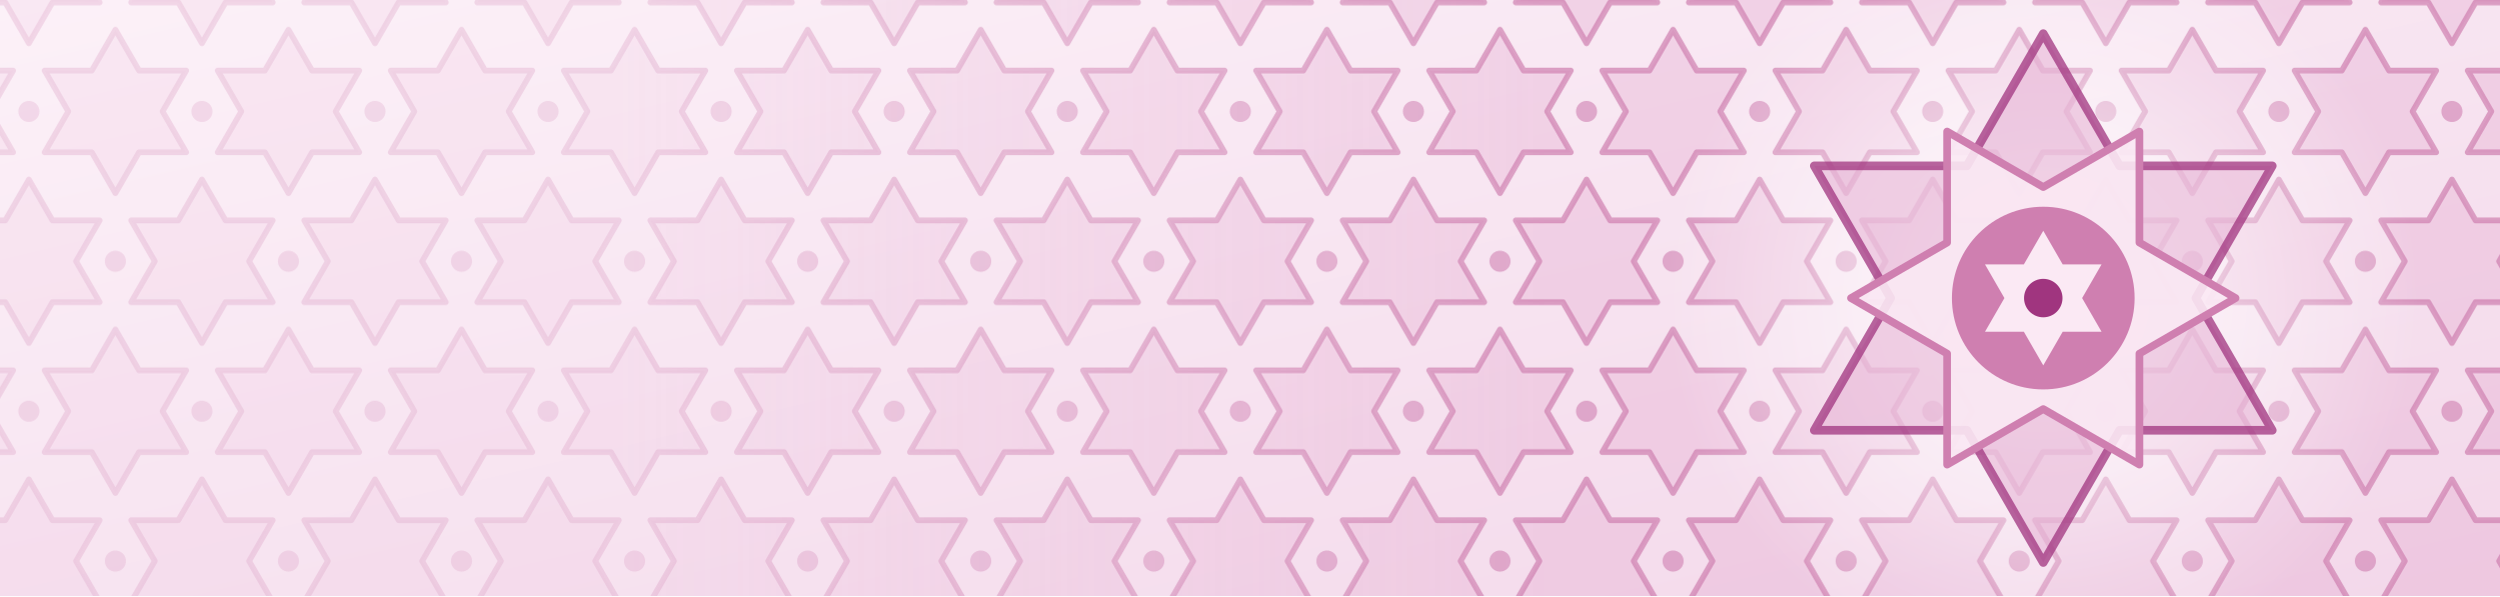
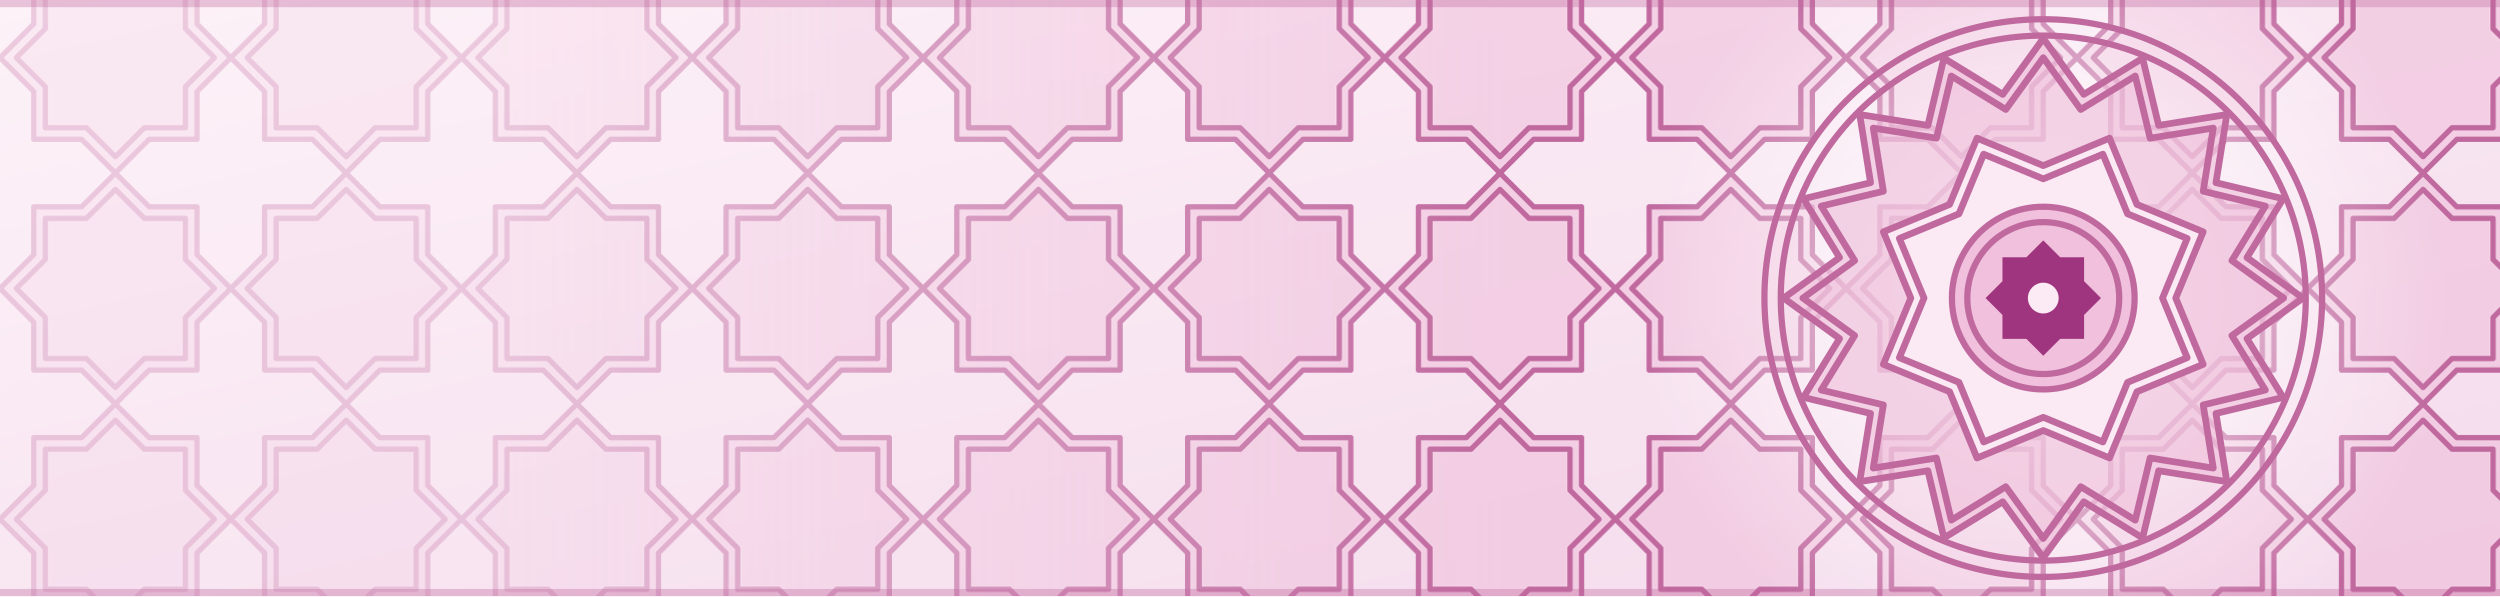
<svg xmlns="http://www.w3.org/2000/svg" viewBox="0 0 520 124" width="520" height="124" preserveAspectRatio="xMaxYMax slice">
  <defs>
    <linearGradient id="bg-social" x1="0" y1="0" x2="1" y2="1">
-       <stop offset="0" stop-color="#fcf1f8" />
-       <stop offset="1" stop-color="#f3d8ea" />
+       <stop offset="0" stop-color="#fdf2f8" />
+       <stop offset="1" stop-color="#f4dbec" />
    </linearGradient>
    <linearGradient id="fg-social" x1="0" y1="0" x2="1" y2="0">
-       <stop offset=".25" stop-color="#555" />
-       <stop offset=".62" stop-color="#fff" />
+       <stop offset=".2" stop-color="#4a4a4a" />
+       <stop offset=".6" stop-color="#fff" />
    </linearGradient>
    <mask id="mk-social">
      <rect width="520" height="124" fill="url(#fg-social)" />
    </mask>
-     <pattern id="pt-social" width="36" height="62.354" patternUnits="userSpaceOnUse" patternTransform="translate(6 -8)">
-       <path d="M0.00 -17.00L4.91 -8.50L14.72 -8.50L9.81 0.00L14.72 8.50L4.91 8.50L0.00 17.00L-4.91 8.50L-14.72 8.50L-9.81 0.00L-14.72 -8.50L-4.91 -8.50Z" fill="#e6b0d3" fill-opacity=".4" stroke="#cf7fb0" stroke-opacity=".7" stroke-width="1.2" stroke-linejoin="round" />
-       <path d="M36.00 -17.00L40.91 -8.50L50.72 -8.50L45.81 0.00L50.72 8.50L40.91 8.50L36.00 17.00L31.09 8.50L21.28 8.50L26.19 0.00L21.28 -8.50L31.09 -8.50Z" fill="#e6b0d3" fill-opacity=".4" stroke="#cf7fb0" stroke-opacity=".7" stroke-width="1.2" stroke-linejoin="round" />
-       <path d="M0.00 45.35L4.91 53.85L14.72 53.85L9.81 62.35L14.72 70.85L4.91 70.85L0.00 79.35L-4.91 70.85L-14.72 70.85L-9.81 62.35L-14.72 53.85L-4.91 53.85Z" fill="#e6b0d3" fill-opacity=".4" stroke="#cf7fb0" stroke-opacity=".7" stroke-width="1.2" stroke-linejoin="round" />
-       <path d="M36.00 45.35L40.91 53.85L50.72 53.85L45.81 62.35L50.72 70.85L40.91 70.85L36.00 79.35L31.09 70.85L21.28 70.85L26.19 62.35L21.28 53.85L31.09 53.85Z" fill="#e6b0d3" fill-opacity=".4" stroke="#cf7fb0" stroke-opacity=".7" stroke-width="1.2" stroke-linejoin="round" />
-       <path d="M18.00 14.18L22.91 22.68L32.72 22.68L27.81 31.18L32.72 39.68L22.91 39.68L18.00 48.18L13.09 39.68L3.28 39.68L8.19 31.18L3.28 22.68L13.09 22.68Z" fill="#e6b0d3" fill-opacity=".4" stroke="#cf7fb0" stroke-opacity=".7" stroke-width="1.2" stroke-linejoin="round" />
-       <circle cx="18.00" cy="0.00" r="2.2" fill="#cf7fb0" fill-opacity=".6" />
-       <circle cx="0.00" cy="31.18" r="2.2" fill="#cf7fb0" fill-opacity=".6" />
-       <circle cx="36.00" cy="31.18" r="2.2" fill="#cf7fb0" fill-opacity=".6" />
-       <circle cx="18.00" cy="62.35" r="2.2" fill="#cf7fb0" fill-opacity=".6" />
+     <pattern id="pt-social" width="48" height="48" patternUnits="userSpaceOnUse" patternTransform="translate(24 12)">
+       <path d="M0.00 -24.00L7.03 -16.97L16.97 -16.97L16.97 -7.03L24.00 0.00L16.97 7.03L16.97 16.97L7.03 16.97L0.00 24.00L-7.03 16.97L-16.97 16.97L-16.97 7.03L-24.00 0.00L-16.97 -7.03L-16.97 -16.97L-7.03 -16.97Z" fill="#efbcd9" fill-opacity="0.55" stroke="none" />
+       <path d="M0.00 -24.00L7.03 -16.97L16.97 -16.97L16.97 -7.03L24.00 0.00L16.97 7.03L16.97 16.97L7.03 16.97L0.00 24.00L-7.03 16.97L-16.97 16.97L-16.97 7.03L-24.00 0.00L-16.97 -7.03L-16.97 -16.97L-7.03 -16.97Z" fill="none" stroke="#c0699f" stroke-width="1.1" stroke-linejoin="round" />
+       <path d="M0.00 -20.60L6.03 -14.57L14.57 -14.57L14.57 -6.03L20.60 0.00L14.57 6.03L14.57 14.57L6.03 14.57L0.00 20.60L-6.03 14.57L-14.57 14.57L-14.57 6.03L-20.60 0.00L-14.57 -6.03L-14.57 -14.57L-6.03 -14.57Z" fill="none" stroke="#c0699f" stroke-width="1.1" stroke-linejoin="round" />
+       <path d="M0.00 24.00L7.03 31.03L16.97 31.03L16.97 40.97L24.00 48.00L16.97 55.03L16.97 64.97L7.03 64.97L0.00 72.00L-7.03 64.97L-16.97 64.97L-16.97 55.03L-24.00 48.00L-16.97 40.97L-16.97 31.03L-7.03 31.03Z" fill="#efbcd9" fill-opacity="0.55" stroke="none" />
+       <path d="M0.00 24.00L7.03 31.03L16.97 31.03L16.97 40.97L24.00 48.00L16.97 55.03L16.97 64.97L7.03 64.97L0.00 72.00L-7.03 64.97L-16.97 64.97L-16.97 55.03L-24.00 48.00L-16.97 40.97L-16.97 31.03L-7.03 31.03Z" fill="none" stroke="#c0699f" stroke-width="1.1" stroke-linejoin="round" />
+       <path d="M0.00 27.40L6.03 33.43L14.57 33.43L14.57 41.97L20.60 48.00L14.57 54.03L14.57 62.57L6.03 62.57L0.00 68.60L-6.03 62.57L-14.57 62.57L-14.57 54.03L-20.60 48.00L-14.57 41.97L-14.57 33.43L-6.03 33.43Z" fill="none" stroke="#c0699f" stroke-width="1.1" stroke-linejoin="round" />
+       <path d="M48.00 -24.00L55.03 -16.97L64.97 -16.97L64.97 -7.03L72.00 0.00L64.97 7.03L64.97 16.97L55.03 16.97L48.00 24.00L40.97 16.97L31.03 16.97L31.03 7.03L24.00 0.00L31.03 -7.03L31.03 -16.97L40.97 -16.97Z" fill="#efbcd9" fill-opacity="0.55" stroke="none" />
+       <path d="M48.00 -24.00L55.03 -16.97L64.97 -16.97L64.97 -7.03L72.00 0.00L64.97 7.03L64.97 16.97L55.03 16.97L48.00 24.00L40.97 16.97L31.03 16.97L31.03 7.03L24.00 0.00L31.03 -7.03L31.03 -16.97L40.97 -16.97Z" fill="none" stroke="#c0699f" stroke-width="1.1" stroke-linejoin="round" />
+       <path d="M48.00 -20.60L54.03 -14.57L62.57 -14.57L62.57 -6.03L68.60 0.00L62.57 6.03L62.57 14.57L54.03 14.57L48.00 20.60L41.97 14.57L33.43 14.57L33.43 6.03L27.40 0.00L33.43 -6.03L33.43 -14.57L41.97 -14.57Z" fill="none" stroke="#c0699f" stroke-width="1.1" stroke-linejoin="round" />
+       <path d="M48.00 24.00L55.03 31.03L64.97 31.03L64.97 40.97L72.00 48.00L64.97 55.03L64.97 64.97L55.03 64.97L48.00 72.00L40.97 64.97L31.03 64.97L31.03 55.03L24.00 48.00L31.03 40.97L31.03 31.03L40.97 31.03Z" fill="#efbcd9" fill-opacity="0.55" stroke="none" />
+       <path d="M48.00 24.00L55.03 31.03L64.97 31.03L64.97 40.97L72.00 48.00L64.97 55.03L64.97 64.97L55.03 64.97L48.00 72.00L40.97 64.97L31.03 64.97L31.03 55.03L24.00 48.00L31.03 40.97L31.03 31.03L40.97 31.03Z" fill="none" stroke="#c0699f" stroke-width="1.1" stroke-linejoin="round" />
+       <path d="M48.00 27.40L54.03 33.43L62.57 33.43L62.57 41.97L68.60 48.00L62.57 54.03L62.57 62.57L54.03 62.57L48.00 68.60L41.97 62.57L33.43 62.57L33.43 54.03L27.40 48.00L33.43 41.97L33.43 33.43L41.97 33.43Z" fill="none" stroke="#c0699f" stroke-width="1.1" stroke-linejoin="round" />
    </pattern>
    <radialGradient id="gl-social" cx="50%" cy="50%" r="50%">
-       <stop offset="0" stop-color="#fff" stop-opacity=".85" />
+       <stop offset="0" stop-color="#fff" stop-opacity=".9" />
      <stop offset="1" stop-color="#fff" stop-opacity="0" />
    </radialGradient>
  </defs>
  <rect width="520" height="124" fill="url(#bg-social)" />
  <rect width="520" height="124" fill="url(#pt-social)" mask="url(#mk-social)" />
-   <circle cx="425" cy="62" r="78" fill="url(#gl-social)" />
-   <path d="M425.00 7.00L440.88 34.50L472.63 34.50L456.75 62.00L472.63 89.50L440.88 89.50L425.00 117.00L409.12 89.50L377.37 89.50L393.25 62.00L377.37 34.50L409.12 34.50Z" fill="#e6b0d3" fill-opacity=".55" stroke="#a0357f" stroke-opacity=".75" stroke-width="1.8" stroke-linejoin="round" />
-   <path d="M445.00 27.36L445.00 50.45L465.00 62.00L445.00 73.55L445.00 96.64L425.00 85.09L405.00 96.64L405.00 73.55L385.00 62.00L405.00 50.45L405.00 27.36L425.00 38.91Z" fill="#fbe9f4" fill-opacity=".9" stroke="#cf7fb0" stroke-width="1.6" stroke-linejoin="round" />
-   <circle cx="425" cy="62" r="19" fill="#cf7fb0" />
-   <path d="M425.00 48.00L429.04 55.00L437.12 55.00L433.08 62.00L437.12 69.00L429.04 69.00L425.00 76.00L420.96 69.00L412.88 69.00L416.92 62.00L412.88 55.00L420.96 55.00Z" fill="#fbe9f4" />
-   <circle cx="425" cy="62" r="4" fill="#a0357f" />
+   <circle cx="425" cy="62" r="84" fill="url(#gl-social)" />
+   <path d="M367 62a58 58 0 1 0 116 0a58 58 0 1 0 -116 0Z" fill="none" stroke="#c0699f" stroke-width="1.3" stroke-linejoin="round" />
+   <path d="M370.4 62a54.6 54.6 0 1 0 109.2 0a54.6 54.6 0 1 0 -109.2 0Z" fill="none" stroke="#c0699f" stroke-width="1.3" stroke-linejoin="round" />
+   <path d="M425.00 8.00L433.43 19.63L445.66 12.11L449.00 26.08L463.18 23.82L460.92 38.00L474.89 41.34L467.37 53.57L479.00 62.00L467.37 70.43L474.89 82.66L460.92 86.00L463.18 100.18L449.00 97.92L445.66 111.89L433.43 104.37L425.00 116.00L416.57 104.37L404.34 111.89L401.00 97.92L386.82 100.18L389.08 86.00L375.11 82.66L382.63 70.43L371.00 62.00L382.63 53.57L375.11 41.34L389.08 38.00L386.82 23.82L401.00 26.08L404.34 12.11L416.57 19.63Z" fill="#efbcd9" fill-opacity="0.6" stroke="none" />
+   <path d="M425.00 8.00L433.43 19.63L445.66 12.11L449.00 26.08L463.18 23.82L460.92 38.00L474.89 41.34L467.37 53.57L479.00 62.00L467.37 70.43L474.89 82.66L460.92 86.00L463.18 100.18L449.00 97.92L445.66 111.89L433.43 104.37L425.00 116.00L416.57 104.37L404.34 111.89L401.00 97.92L386.82 100.18L389.08 86.00L375.11 82.66L382.63 70.43L371.00 62.00L382.63 53.57L375.11 41.34L389.08 38.00L386.82 23.82L401.00 26.08L404.34 12.11L416.57 19.63Z" fill="none" stroke="#c0699f" stroke-width="1.4" stroke-linejoin="round" />
+   <path d="M425.00 12.00L432.80 22.77L444.13 15.81L447.22 28.74L460.36 26.64L458.26 39.78L471.19 42.87L464.23 54.20L475.00 62.00L464.23 69.80L471.19 81.13L458.26 84.22L460.36 97.36L447.22 95.26L444.13 108.19L432.80 101.23L425.00 112.00L417.20 101.23L405.87 108.19L402.78 95.26L389.64 97.36L391.74 84.22L378.81 81.13L385.77 69.80L375.00 62.00L385.77 54.20L378.81 42.87L391.74 39.78L389.64 26.64L402.78 28.74L405.87 15.81L417.20 22.77Z" fill="none" stroke="#c0699f" stroke-width="1.4" stroke-linejoin="round" />
+   <path d="M438.78 28.74L444.48 42.52L458.26 48.22L452.55 62.00L458.26 75.78L444.48 81.48L438.78 95.26L425.00 89.55L411.22 95.26L405.52 81.48L391.74 75.78L397.45 62.00L391.74 48.22L405.52 42.52L411.22 28.74L425.00 34.45Z" fill="#fcebf5" fill-opacity="0.95" stroke="none" />
+   <path d="M438.78 28.74L444.48 42.52L458.26 48.22L452.55 62.00L458.26 75.78L444.48 81.48L438.78 95.26L425.00 89.55L411.22 95.26L405.52 81.48L391.74 75.78L397.45 62.00L391.74 48.22L405.52 42.52L411.22 28.74L425.00 34.45Z" fill="none" stroke="#c0699f" stroke-width="1.4" stroke-linejoin="round" />
+   <path d="M437.40 32.07L442.53 44.47L454.93 49.60L449.80 62.00L454.93 74.40L442.53 79.53L437.40 91.93L425.00 86.80L412.60 91.93L407.47 79.53L395.07 74.40L400.20 62.00L395.07 49.60L407.47 44.47L412.60 32.07L425.00 37.20Z" fill="none" stroke="#c0699f" stroke-width="1.4" stroke-linejoin="round" />
+   <path d="M406 62a19 19 0 1 0 38 0a19 19 0 1 0 -38 0Z" fill="#efbcd9" fill-opacity="0.9" stroke="none" />
+   <path d="M406 62a19 19 0 1 0 38 0a19 19 0 1 0 -38 0Z" fill="none" stroke="#c0699f" stroke-width="1.3" stroke-linejoin="round" />
+   <path d="M409.2 62a15.8 15.8 0 1 0 31.6 0a15.8 15.8 0 1 0 -31.6 0Z" fill="none" stroke="#c0699f" stroke-width="1.3" stroke-linejoin="round" />
+   <path d="M425.00 50.00L428.51 53.51L433.49 53.51L433.49 58.49L437.00 62.00L433.49 65.51L433.49 70.49L428.51 70.49L425.00 74.00L421.49 70.49L416.51 70.49L416.51 65.51L413.00 62.00L416.51 58.49L416.51 53.51L421.49 53.51Z" fill="#a0357f" />
+   <circle cx="425" cy="62" r="3.2" fill="#fcebf5" />
+   <path d="M0 .75H520M0 123.25H520" stroke="#c0699f" stroke-opacity=".35" stroke-width="1.5" />
</svg>
